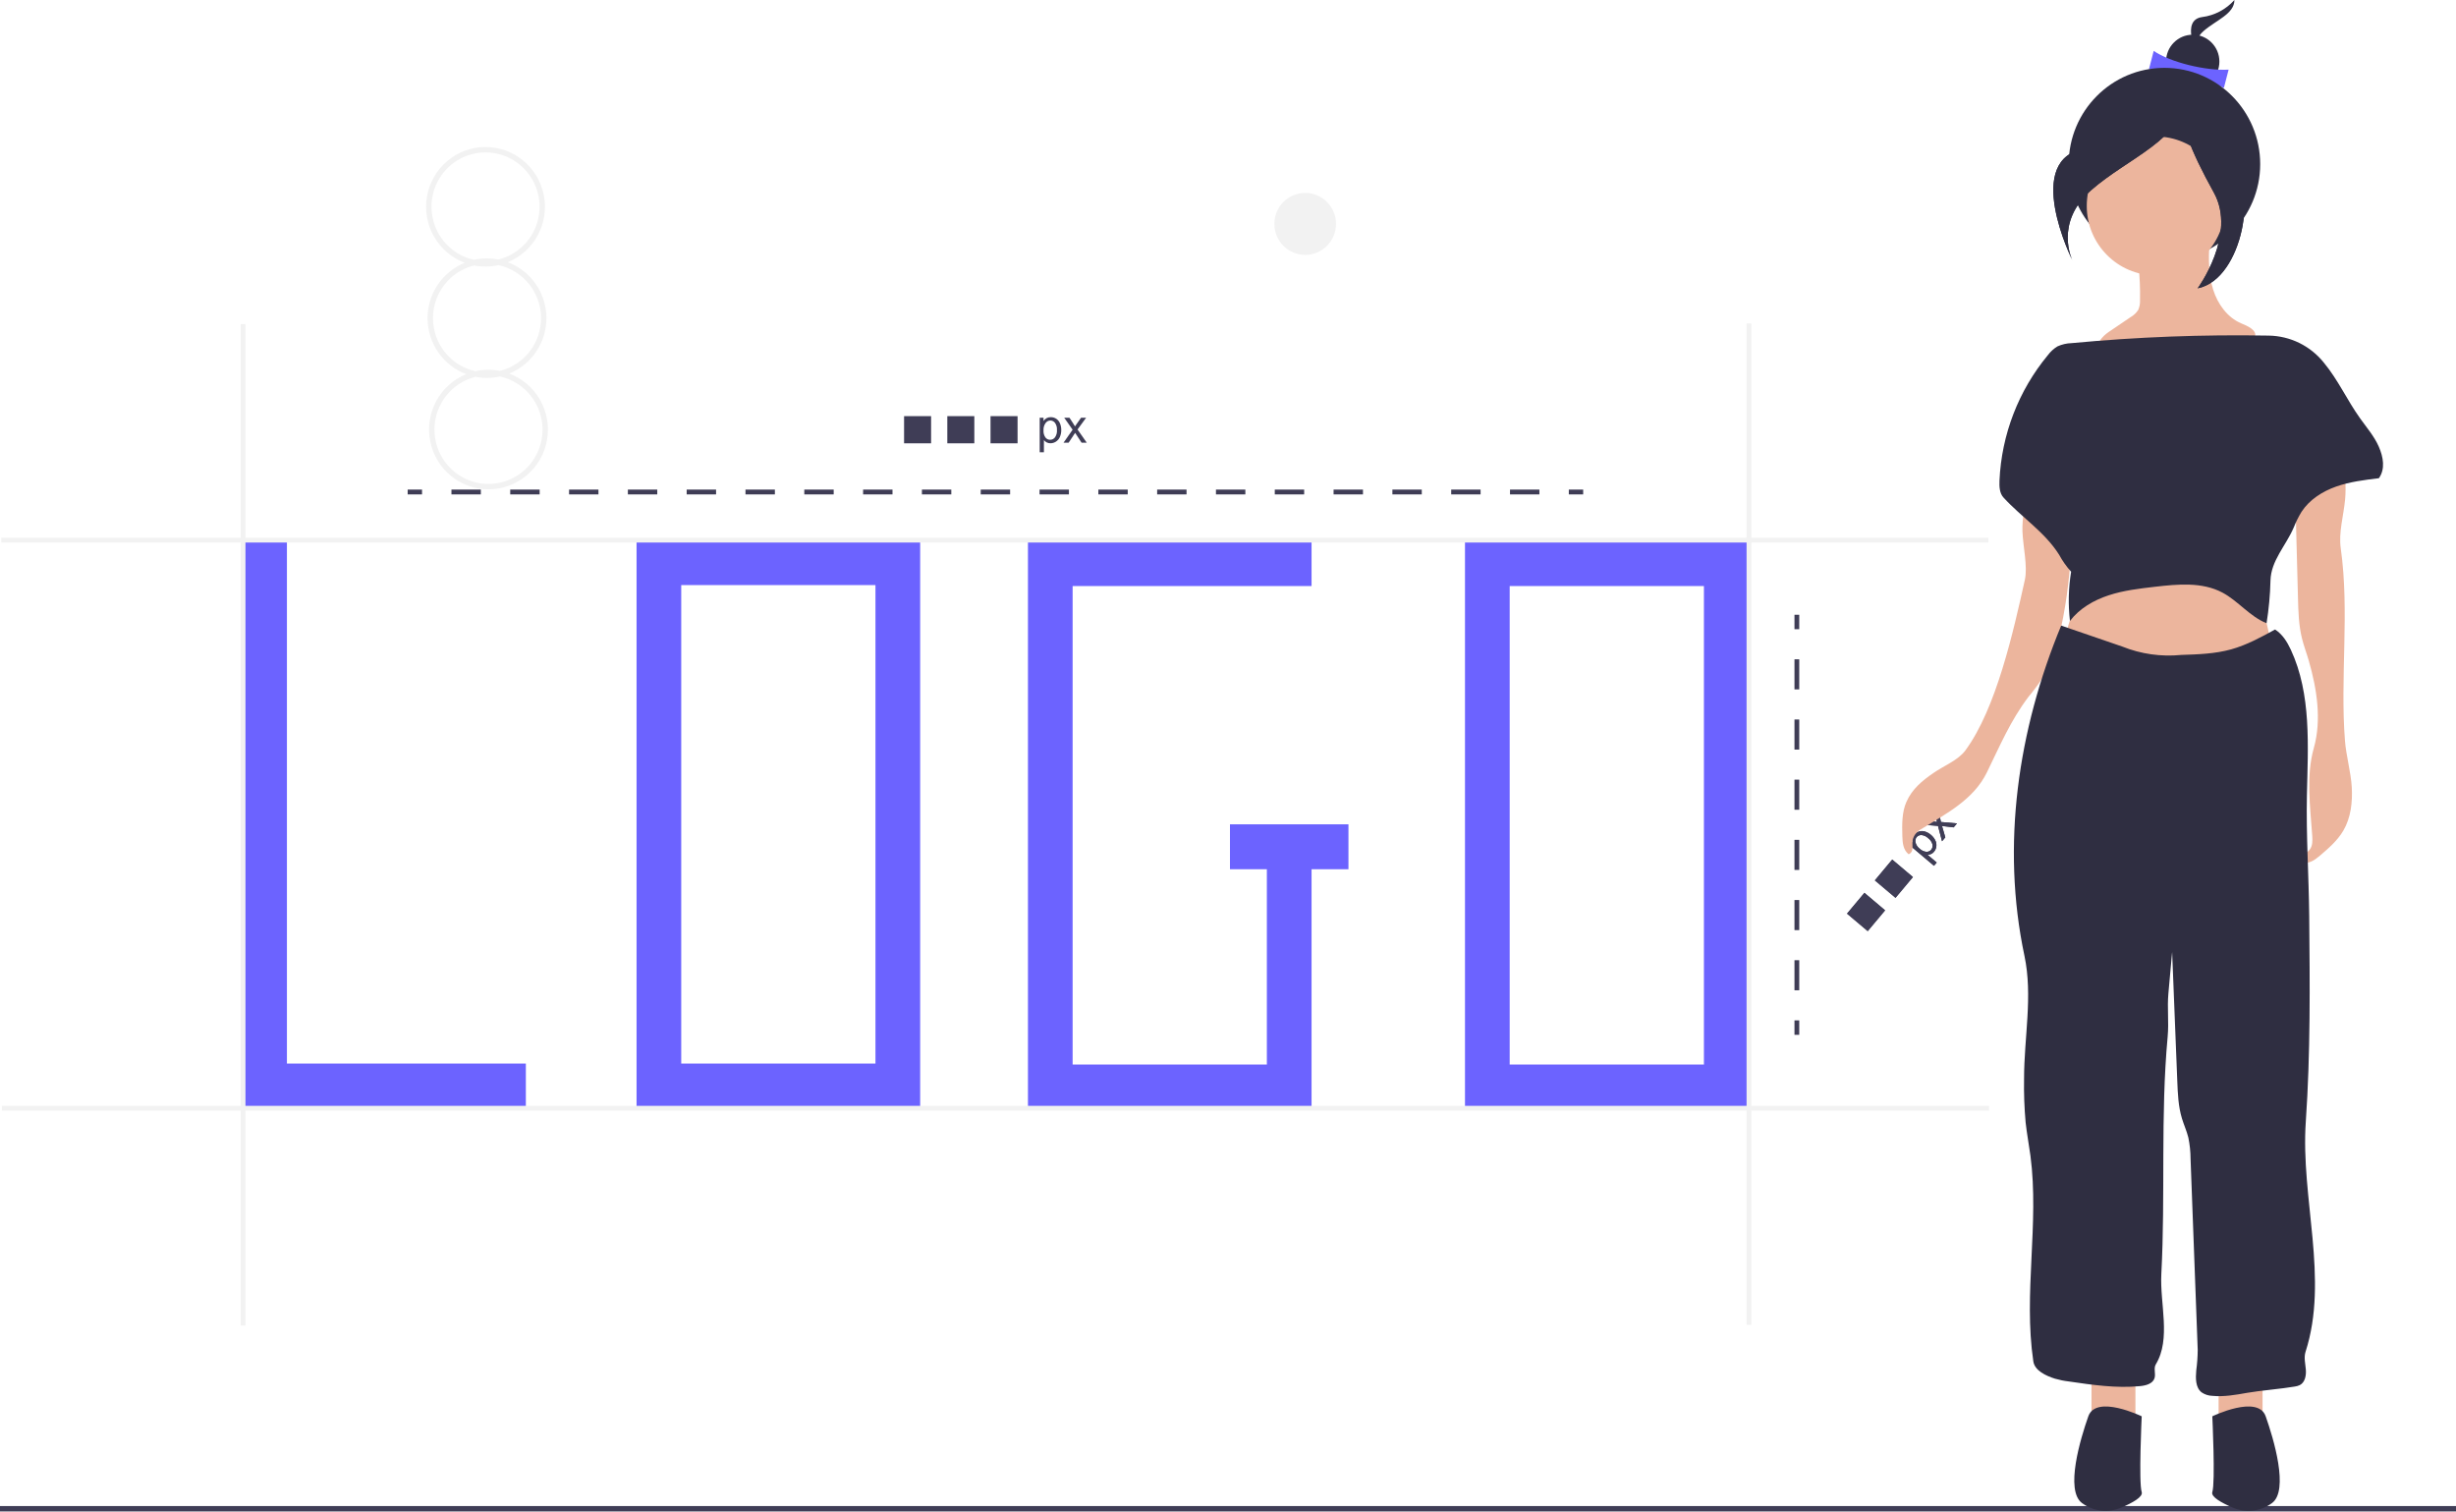
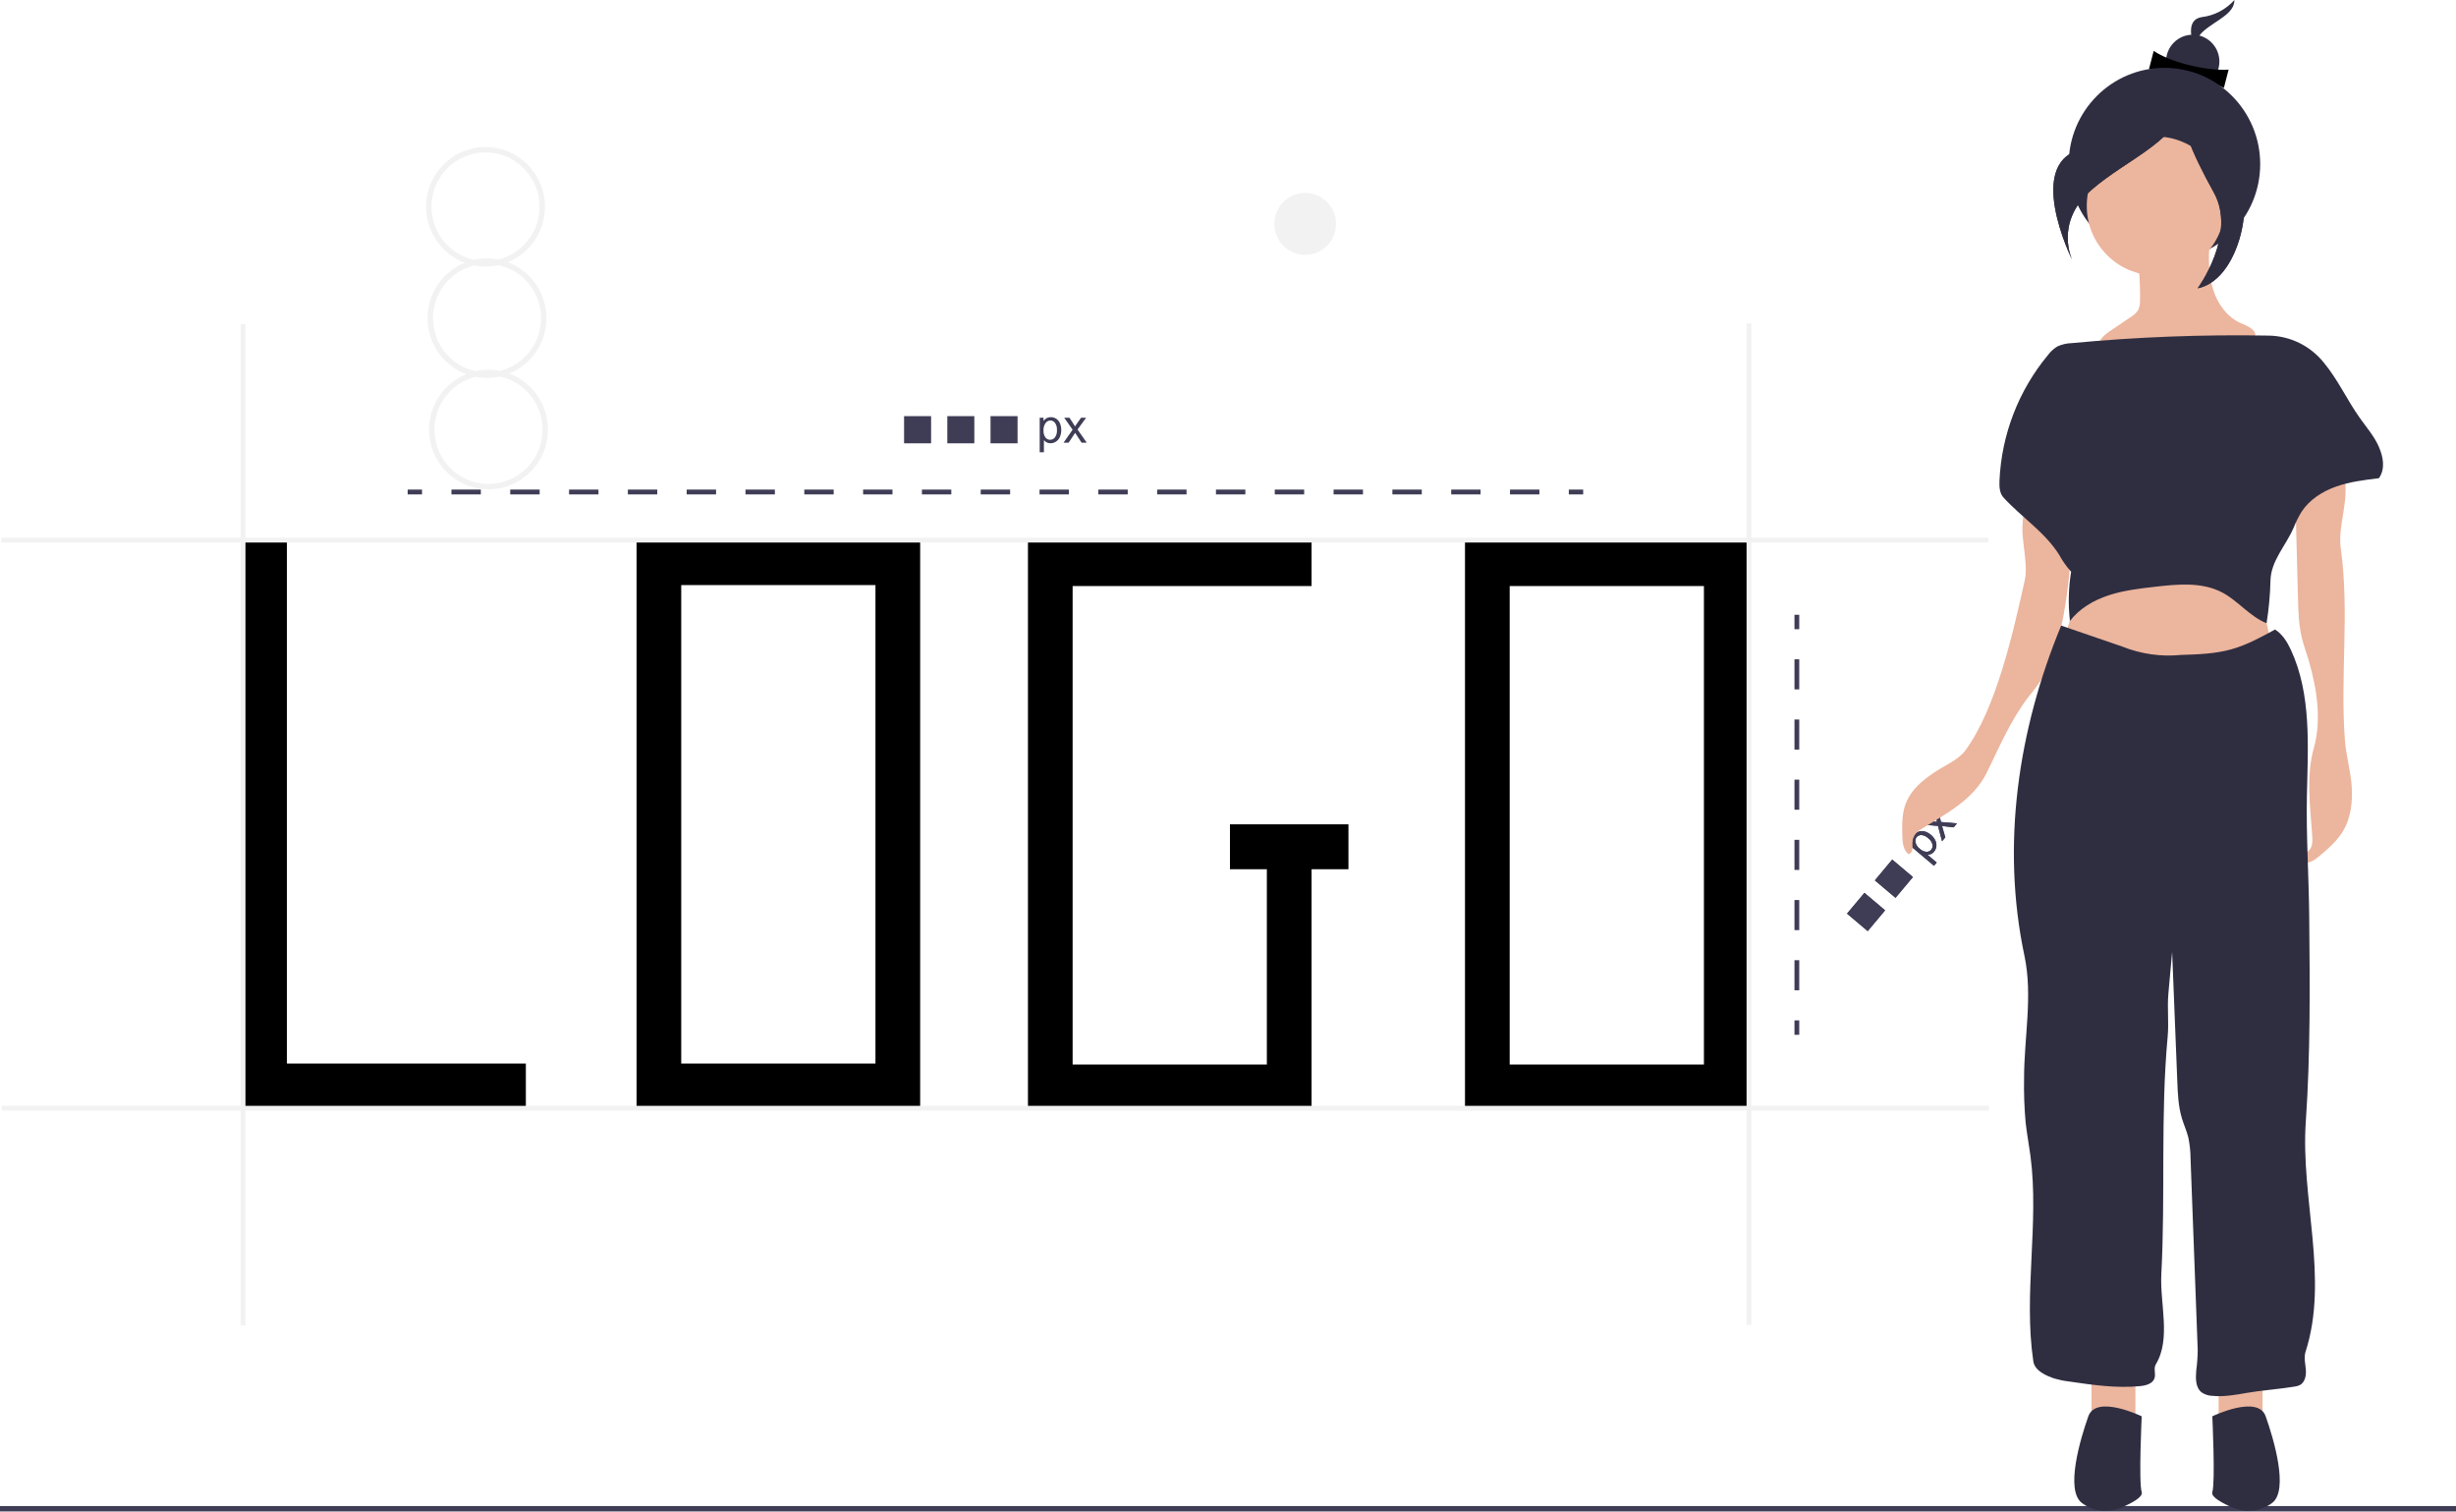
<svg xmlns="http://www.w3.org/2000/svg" width="91" height="56" viewBox="0 0 91 56" fill="none">
  <path d="M71.658 32.077L70.684 31.254L70.776 31.144L70.867 31.222C70.853 31.171 70.85 31.118 70.86 31.066C70.871 31.014 70.896 30.965 70.931 30.925C70.978 30.868 71.041 30.826 71.112 30.805C71.183 30.785 71.26 30.787 71.33 30.811C71.409 30.836 71.482 30.878 71.545 30.932C71.613 30.988 71.668 31.057 71.707 31.136C71.742 31.205 71.755 31.284 71.745 31.361C71.736 31.433 71.706 31.501 71.66 31.556C71.629 31.594 71.59 31.624 71.545 31.643C71.504 31.66 71.46 31.668 71.416 31.667L71.759 31.957L71.658 32.077ZM71.131 31.446C71.198 31.512 71.285 31.552 71.378 31.56C71.412 31.562 71.445 31.555 71.476 31.541C71.507 31.528 71.534 31.507 71.555 31.481C71.577 31.455 71.593 31.424 71.601 31.39C71.609 31.356 71.61 31.321 71.603 31.287C71.578 31.193 71.521 31.111 71.442 31.054C71.375 30.988 71.287 30.948 71.194 30.939C71.16 30.938 71.126 30.943 71.096 30.957C71.065 30.97 71.037 30.99 71.015 31.016C70.994 31.043 70.979 31.075 70.972 31.109C70.964 31.143 70.965 31.178 70.973 31.212C70.997 31.306 71.053 31.389 71.131 31.446V31.446Z" fill="#3F3D56" />
  <path d="M71.957 31.169L71.807 30.601L71.268 30.555L71.394 30.405L71.65 30.436C71.698 30.442 71.738 30.448 71.77 30.453C71.757 30.409 71.746 30.369 71.738 30.334L71.671 30.073L71.791 29.93L71.918 30.455L72.511 30.507L72.387 30.654L72.047 30.614L71.956 30.603L72.078 31.024L71.957 31.169Z" fill="#3F3D56" />
  <path d="M69.081 33.08L68.436 33.85L69.203 34.498L69.847 33.728L69.081 33.08Z" fill="#3F3D56" />
  <path d="M70.111 31.847L69.467 32.618L70.233 33.265L70.878 32.495L70.111 31.847Z" fill="#3F3D56" />
  <path d="M71.658 32.077L70.684 31.254L70.776 31.144L70.867 31.222C70.853 31.171 70.85 31.118 70.86 31.066C70.871 31.014 70.896 30.965 70.931 30.925C70.978 30.868 71.041 30.826 71.112 30.805C71.183 30.785 71.26 30.787 71.33 30.811C71.409 30.836 71.482 30.878 71.545 30.932C71.613 30.988 71.668 31.057 71.707 31.136C71.742 31.205 71.755 31.284 71.745 31.361C71.736 31.433 71.706 31.501 71.66 31.556C71.629 31.594 71.59 31.624 71.545 31.643C71.504 31.66 71.46 31.668 71.416 31.667L71.759 31.957L71.658 32.077ZM71.131 31.446C71.198 31.512 71.285 31.552 71.378 31.56C71.412 31.562 71.445 31.555 71.476 31.541C71.507 31.528 71.534 31.507 71.555 31.481C71.577 31.455 71.593 31.424 71.601 31.39C71.609 31.356 71.61 31.321 71.603 31.287C71.578 31.193 71.521 31.111 71.442 31.054C71.375 30.988 71.287 30.948 71.194 30.939C71.16 30.938 71.126 30.943 71.096 30.957C71.065 30.97 71.037 30.99 71.015 31.016C70.994 31.043 70.979 31.075 70.972 31.109C70.964 31.143 70.965 31.178 70.973 31.212C70.997 31.306 71.053 31.389 71.131 31.446V31.446Z" fill="#3F3D56" />
  <path d="M71.957 31.169L71.807 30.601L71.268 30.555L71.394 30.405L71.65 30.436C71.698 30.442 71.738 30.448 71.77 30.453C71.757 30.409 71.746 30.369 71.738 30.334L71.671 30.073L71.791 29.93L71.918 30.455L72.511 30.507L72.387 30.654L72.047 30.614L71.956 30.603L72.078 31.024L71.957 31.169Z" fill="#3F3D56" />
  <path d="M69.081 33.08L68.436 33.85L69.203 34.498L69.847 33.728L69.081 33.08Z" fill="#3F3D56" />
  <path d="M70.111 31.847L69.467 32.618L70.233 33.265L70.878 32.495L70.111 31.847Z" fill="#3F3D56" />
  <path d="M91 55.799H0V56H91V55.799Z" fill="#3F3D56" />
  <path d="M48.36 9.444C48.991 9.444 49.502 8.93 49.502 8.295C49.502 7.661 48.991 7.147 48.36 7.147C47.729 7.147 47.218 7.661 47.218 8.295C47.218 8.93 47.729 9.444 48.36 9.444Z" fill="#F2F2F2" />
  <path d="M20.247 11.758C20.24 11.312 20.1 10.879 19.845 10.514C19.589 10.149 19.23 9.871 18.815 9.714C19.291 9.521 19.685 9.166 19.929 8.711C20.172 8.256 20.25 7.73 20.149 7.224C20.047 6.718 19.773 6.263 19.373 5.938C18.974 5.614 18.474 5.44 17.96 5.447C17.447 5.454 16.951 5.641 16.561 5.976C16.17 6.311 15.908 6.773 15.82 7.282C15.732 7.791 15.824 8.315 16.079 8.763C16.335 9.211 16.738 9.555 17.22 9.736C16.808 9.903 16.456 10.191 16.21 10.562C15.965 10.934 15.836 11.371 15.842 11.818C15.848 12.264 15.988 12.698 16.244 13.063C16.499 13.427 16.859 13.706 17.274 13.862C16.798 14.056 16.404 14.41 16.16 14.865C15.917 15.32 15.839 15.846 15.941 16.352C16.042 16.858 16.316 17.313 16.716 17.638C17.116 17.962 17.615 18.136 18.129 18.129C18.643 18.122 19.138 17.935 19.529 17.6C19.92 17.265 20.182 16.803 20.27 16.294C20.357 15.785 20.266 15.261 20.01 14.813C19.754 14.365 19.351 14.021 18.87 13.841C19.281 13.673 19.632 13.385 19.878 13.013C20.124 12.642 20.252 12.204 20.247 11.758V11.758ZM15.988 7.689C15.982 7.31 16.083 6.937 16.279 6.614C16.475 6.29 16.757 6.029 17.094 5.859C17.431 5.69 17.809 5.62 18.184 5.656C18.559 5.693 18.916 5.835 19.214 6.067C19.512 6.299 19.739 6.61 19.869 6.965C19.999 7.321 20.026 7.706 19.949 8.076C19.871 8.447 19.69 8.788 19.428 9.06C19.166 9.332 18.833 9.524 18.468 9.615C18.169 9.556 17.861 9.56 17.564 9.627C17.122 9.53 16.726 9.286 16.44 8.934C16.154 8.582 15.995 8.143 15.988 7.689V7.689ZM20.102 15.887C20.107 16.266 20.006 16.639 19.81 16.962C19.614 17.286 19.332 17.547 18.995 17.717C18.658 17.886 18.28 17.956 17.905 17.92C17.531 17.883 17.174 17.741 16.875 17.509C16.577 17.278 16.35 16.966 16.22 16.611C16.09 16.255 16.063 15.87 16.141 15.5C16.219 15.129 16.399 14.788 16.661 14.516C16.923 14.244 17.256 14.052 17.622 13.961C17.921 14.02 18.228 14.016 18.525 13.949C18.967 14.046 19.363 14.29 19.649 14.642C19.935 14.994 20.095 15.433 20.102 15.887V15.887ZM18.523 13.741C18.224 13.682 17.916 13.687 17.619 13.753C17.177 13.657 16.78 13.413 16.494 13.061C16.208 12.709 16.049 12.27 16.043 11.815C16.037 11.36 16.184 10.917 16.461 10.557C16.738 10.198 17.128 9.943 17.567 9.835C17.866 9.894 18.173 9.889 18.47 9.823C18.912 9.919 19.309 10.163 19.595 10.515C19.881 10.867 20.041 11.306 20.047 11.761C20.053 12.216 19.905 12.659 19.628 13.019C19.352 13.378 18.962 13.633 18.523 13.741H18.523Z" fill="#F2F2F2" />
-   <path d="M10.631 20.012H8.976V39.405V41.069H10.631H19.484V39.405H10.631V20.012Z" fill="#6C63FF" />
-   <path d="M25.241 20.012H23.586V41.069H34.094V20.012H25.241ZM32.438 39.405H25.241V21.677H32.438V39.405Z" fill="#6C63FF" />
-   <path d="M63.134 20.048H54.281V41.105H64.789V20.048H63.134ZM63.134 39.441H55.937V21.713H63.134V39.441Z" fill="#6C63FF" />
-   <path d="M46.94 30.541H45.573V32.205H46.94V39.441H39.743V21.713H48.596V20.048H39.743H38.088V21.713V39.441V41.105H39.743H46.94H48.596V39.441V32.205H49.963V30.541H48.596H46.94Z" fill="#6C63FF" />
+   <path d="M10.631 20.012H8.976V39.405V41.069H10.631H19.484V39.405H10.631V20.012Z" fill="#000" />
+   <path d="M25.241 20.012H23.586V41.069H34.094V20.012H25.241ZM32.438 39.405H25.241V21.677H32.438V39.405Z" fill="#000" />
+   <path d="M63.134 20.048H54.281V41.105H64.789V20.048H63.134ZM63.134 39.441H55.937V21.713H63.134V39.441Z" fill="#000" />
+   <path d="M46.94 30.541H45.573V32.205H46.94V39.441H39.743V21.713H48.596V20.048H39.743H38.088V21.713V39.441V41.105H39.743H46.94H48.596V39.441V32.205H49.963V30.541H48.596H46.94Z" fill="#000" />
  <path d="M15.637 18.139H15.105V18.318H15.637V18.139Z" fill="#3F3D56" />
  <path d="M57.038 18.318H55.949V18.139H57.038V18.318ZM54.859 18.318H53.77V18.139H54.859V18.318ZM52.68 18.318H51.591V18.139H52.68V18.318ZM50.501 18.318H49.412V18.139H50.501V18.318ZM48.322 18.318H47.233V18.139H48.322V18.318ZM46.143 18.318H45.054V18.139H46.143V18.318ZM43.964 18.318H42.875V18.139H43.964V18.318ZM41.785 18.318H40.696V18.139H41.785V18.318ZM39.606 18.318H38.517V18.139H39.606V18.318ZM37.427 18.318H36.338V18.139H37.427L37.427 18.318ZM35.248 18.318H34.159V18.139H35.248V18.318ZM33.069 18.318H31.98V18.139H33.069V18.318ZM30.89 18.318H29.801V18.139H30.89V18.318ZM28.711 18.318H27.622V18.139H28.711V18.318ZM26.532 18.318H25.443V18.139H26.532V18.318ZM24.353 18.318H23.264V18.139H24.353L24.353 18.318ZM22.174 18.318H21.085V18.139H22.174V18.318ZM19.995 18.318H18.905V18.139H19.995V18.318ZM17.816 18.318H16.727V18.139H17.816V18.318Z" fill="#3F3D56" />
  <path d="M58.66 18.139H58.128V18.318H58.66V18.139Z" fill="#3F3D56" />
  <path d="M66.666 22.777H66.489V23.312H66.666V22.777Z" fill="#3F3D56" />
  <path d="M66.666 36.69H66.489V35.575H66.666V36.69ZM66.666 34.461H66.489V33.346H66.666V34.461ZM66.666 32.231H66.489V31.116H66.666V32.231ZM66.666 30.001H66.489V28.886H66.666V30.001ZM66.666 27.772H66.489V26.657H66.666V27.772ZM66.666 25.542H66.489V24.427H66.666V25.542Z" fill="#3F3D56" />
  <path d="M66.666 37.805H66.489V38.34H66.666V37.805Z" fill="#3F3D56" />
  <path d="M9.095 12.008H8.917V49.11H9.095V12.008Z" fill="#F2F2F2" />
  <path d="M64.892 11.985H64.714V49.087H64.892V11.985Z" fill="#F2F2F2" />
  <path d="M73.696 40.971H0.069V41.15H73.696V40.971Z" fill="#F2F2F2" />
  <path d="M73.674 19.923H0.047V20.101H73.674V19.923Z" fill="#F2F2F2" />
  <path d="M79.292 11.121C79.299 11.246 79.275 11.372 79.224 11.486C79.153 11.594 79.058 11.683 78.947 11.747L78.138 12.295C77.9 12.457 77.63 12.743 77.783 12.988C77.842 13.067 77.922 13.128 78.014 13.164C78.842 13.563 79.787 13.639 80.706 13.625C81.291 13.615 81.904 13.563 82.4 13.25C82.636 13.101 82.84 12.895 83.099 12.792C83.279 12.72 83.512 12.668 83.558 12.479C83.62 12.224 83.285 12.082 83.044 11.981C82.528 11.764 82.169 11.264 82.001 10.727C81.833 10.19 81.832 9.616 81.858 9.054C81.865 9.014 81.864 8.973 81.855 8.933C81.847 8.893 81.83 8.856 81.806 8.822C81.753 8.778 81.686 8.755 81.617 8.755C81.06 8.699 80.5 8.69 79.941 8.727C79.734 8.725 79.529 8.778 79.349 8.882C79.009 9.116 79.202 9.513 79.237 9.842C79.283 10.267 79.301 10.694 79.292 11.121V11.121Z" fill="#ECB59D" />
  <path d="M82.79 0C82.478 0.35 82.051 0.575 81.588 0.633C80.786 0.749 81.416 2.015 81.416 2.015C81.416 2.015 81.187 1.555 81.645 1.152C82.103 0.749 82.79 0.518 82.79 0Z" fill="#2F2E41" />
  <path d="M81.244 3.274C81.79 3.274 82.233 2.829 82.233 2.28C82.233 1.731 81.79 1.286 81.244 1.286C80.698 1.286 80.256 1.731 80.256 2.28C80.256 2.829 80.698 3.274 81.244 3.274Z" fill="#2F2E41" />
-   <path d="M82.399 3.259C81.635 2.858 80.321 2.542 79.623 2.565L79.799 1.886C80.418 2.308 81.725 2.63 82.575 2.58L82.399 3.259Z" fill="#6C63FF" />
+   <path d="M82.399 3.259C81.635 2.858 80.321 2.542 79.623 2.565L79.799 1.886C80.418 2.308 81.725 2.63 82.575 2.58L82.399 3.259Z" fill="#000" />
  <path d="M80.198 9.647C82.157 9.647 83.745 8.05 83.745 6.081C83.745 4.111 82.157 2.514 80.198 2.514C78.239 2.514 76.65 4.111 76.65 6.081C76.65 8.05 78.239 9.647 80.198 9.647Z" fill="#2F2E41" />
  <path d="M79.122 50.721H77.494V53.527H79.122V50.721Z" fill="#ECB59D" />
  <path d="M83.832 50.721H82.204V53.527H83.832V50.721Z" fill="#ECB59D" />
  <path d="M77.087 21.662L76.298 24.308L84.297 24.469L83.658 21.662L81.564 20.259L77.087 21.662Z" fill="#ECB59D" />
  <path d="M79.878 10.203C81.291 10.203 82.437 9.051 82.437 7.63C82.437 6.209 81.291 5.057 79.878 5.057C78.465 5.057 77.319 6.209 77.319 7.63C77.319 9.051 78.465 10.203 79.878 10.203Z" fill="#ECB59D" />
  <path d="M75.192 18.247C75.011 18.704 74.924 19.195 74.936 19.687C74.958 20.259 75.135 20.989 75.025 21.485C74.598 23.403 73.966 26.25 72.821 27.803C72.553 28.168 72.027 28.368 71.629 28.645C71.231 28.921 70.852 29.223 70.636 29.711C70.468 30.091 70.473 30.553 70.486 30.984C70.493 31.222 70.516 31.494 70.721 31.651C70.764 31.633 70.8 31.602 70.825 31.563C70.849 31.524 70.861 31.478 70.859 31.431C70.869 31.334 70.85 31.234 70.866 31.133C70.885 31.044 70.924 30.961 70.98 30.889C71.036 30.817 71.107 30.759 71.188 30.718C72.122 30.137 73.122 29.631 73.617 28.62C74.112 27.61 74.487 26.709 75.158 25.819C75.347 25.594 75.523 25.358 75.684 25.112C75.945 24.663 76.141 24.178 76.266 23.673C76.54 22.615 76.664 21.5 76.748 20.421C76.79 19.869 76.787 19.278 76.371 18.922C75.986 18.592 75.517 18.633 75.192 18.247Z" fill="#ECB59D" />
  <path d="M86.758 17.009C86.892 17.495 86.937 18.002 86.891 18.504C86.835 19.113 86.645 19.719 86.731 20.324C87.06 22.665 86.701 25.087 86.886 27.445C86.929 27.998 87.106 28.61 87.138 29.165C87.169 29.719 87.105 30.297 86.825 30.775C86.607 31.147 86.273 31.434 85.945 31.713C85.765 31.867 85.527 32.031 85.311 31.934C85.292 31.89 85.287 31.842 85.297 31.795C85.307 31.749 85.332 31.707 85.367 31.675C85.432 31.606 85.517 31.558 85.576 31.484C85.691 31.341 85.686 31.139 85.673 30.957C85.597 29.871 85.438 28.758 85.733 27.711C86.027 26.667 85.846 25.527 85.547 24.485C85.467 24.206 85.362 23.935 85.293 23.654C85.172 23.165 85.158 22.658 85.145 22.155L85.063 19.053C85.049 18.525 85.081 17.902 85.519 17.61C85.924 17.339 86.439 17.378 86.758 17.009Z" fill="#ECB59D" />
  <path d="M84.296 23.323C83.774 23.61 83.245 23.898 82.672 24.058C82.071 24.225 81.441 24.245 80.819 24.265C80.076 24.339 79.326 24.233 78.632 23.954L76.371 23.178C74.771 27.04 74.142 31.32 75.01 35.412C75.326 36.902 74.995 38.446 74.996 39.969C74.986 40.509 75.006 41.049 75.054 41.587C75.099 42.002 75.178 42.412 75.233 42.825C75.563 45.346 74.966 47.924 75.339 50.438C75.39 50.783 75.806 50.974 76.138 51.079C76.305 51.127 76.475 51.162 76.647 51.182C77.524 51.311 78.411 51.441 79.293 51.356C79.509 51.335 79.764 51.269 79.83 51.061C79.882 50.896 79.787 50.698 79.877 50.55C80.45 49.603 80.023 48.306 80.082 47.2C80.237 44.274 80.047 41.332 80.316 38.413C80.367 37.855 80.294 37.362 80.344 36.803L80.378 36.424L80.482 35.271C80.544 36.878 80.611 38.446 80.673 40.053C80.691 40.52 80.71 40.993 80.846 41.44C80.918 41.677 81.022 41.903 81.082 42.144C81.136 42.404 81.164 42.668 81.165 42.934L81.43 50.012C81.428 50.267 81.41 50.521 81.376 50.774C81.35 51.063 81.345 51.404 81.571 51.585C81.689 51.667 81.829 51.712 81.972 51.716C82.403 51.757 82.836 51.68 83.263 51.604C83.694 51.527 84.591 51.449 85.023 51.372C85.088 51.364 85.152 51.346 85.212 51.318C85.407 51.218 85.455 50.959 85.436 50.74C85.418 50.521 85.358 50.295 85.425 50.086C86.299 47.374 85.238 44.397 85.435 41.553C85.61 39.021 85.585 36.48 85.561 33.941C85.546 32.44 85.445 30.972 85.476 29.471C85.514 27.643 85.65 25.727 84.879 24.07C84.743 23.778 84.567 23.497 84.296 23.323Z" fill="#2F2E41" />
  <path d="M79.355 52.474C79.355 52.474 77.668 51.656 77.377 52.474C77.087 53.293 76.505 55.222 77.145 55.69C77.352 55.842 77.594 55.937 77.848 55.967C78.103 55.996 78.36 55.959 78.596 55.858C79.009 55.682 79.413 55.459 79.355 55.281C79.238 54.93 79.355 52.474 79.355 52.474Z" fill="#2F2E41" />
  <path d="M81.971 52.474C81.971 52.474 83.658 51.656 83.948 52.474C84.239 53.293 84.821 55.222 84.181 55.69C83.974 55.842 83.732 55.937 83.478 55.967C83.223 55.996 82.966 55.959 82.73 55.858C82.317 55.682 81.912 55.459 81.971 55.281C82.088 54.93 81.971 52.474 81.971 52.474Z" fill="#2F2E41" />
  <path d="M84.061 12.434C81.623 12.39 79.184 12.483 76.757 12.713C76.576 12.718 76.398 12.759 76.233 12.834C76.095 12.918 75.975 13.028 75.878 13.158C74.791 14.469 74.161 16.102 74.085 17.807C74.076 18.027 74.085 18.271 74.233 18.433C74.906 19.169 75.759 19.706 76.293 20.55C76.416 20.778 76.566 20.99 76.739 21.183C76.641 21.786 76.626 22.4 76.696 23.007C77.049 22.542 77.578 22.237 78.131 22.056C78.684 21.874 79.266 21.807 79.844 21.74C80.687 21.643 81.59 21.556 82.341 21.953C82.931 22.265 83.361 22.845 83.981 23.09C84.065 22.567 84.114 22.04 84.126 21.51C84.144 20.769 84.697 20.222 84.989 19.541C85.068 19.34 85.164 19.146 85.277 18.962C85.572 18.51 86.053 18.205 86.561 18.026C87.069 17.848 87.609 17.782 88.143 17.718C88.386 17.374 88.308 16.934 88.139 16.548C87.97 16.162 87.688 15.839 87.444 15.496C86.969 14.83 86.628 14.07 86.107 13.441C85.861 13.132 85.549 12.881 85.196 12.707C84.842 12.533 84.454 12.44 84.061 12.434V12.434Z" fill="#2F2E41" />
  <path d="M80.912 3.595C80.912 3.595 79.709 5.151 77.302 5.497C74.895 5.843 76.786 9.646 76.786 9.646C76.786 9.646 76.099 8.263 77.474 7.053C78.849 5.843 80.912 5.151 80.912 3.595Z" fill="#2F2E41" />
  <path d="M80.912 3.595C80.912 3.595 81.6 6.016 82.632 6.361C83.663 6.707 83.148 10.337 81.428 10.683C81.428 10.683 82.89 8.695 82.03 7.139C81.17 5.583 80.655 4.373 80.912 3.595Z" fill="#2F2E41" />
  <path d="M80.912 3.595C80.912 3.595 79.709 5.151 77.302 5.497C74.895 5.843 76.786 9.646 76.786 9.646C76.786 9.646 76.099 8.263 77.474 7.053C78.849 5.843 80.912 5.151 80.912 3.595Z" fill="#2F2E41" />
  <path d="M80.912 3.595C80.912 3.595 81.6 6.016 82.632 6.361C83.663 6.707 83.148 10.337 81.428 10.683C81.428 10.683 82.89 8.695 82.03 7.139C81.17 5.583 80.655 4.373 80.912 3.595Z" fill="#2F2E41" />
  <path d="M38.523 16.757V15.477H38.665V15.598C38.695 15.554 38.733 15.518 38.779 15.492C38.826 15.467 38.879 15.455 38.932 15.456C39.006 15.455 39.078 15.476 39.14 15.517C39.201 15.56 39.249 15.62 39.276 15.689C39.307 15.767 39.323 15.85 39.322 15.933C39.323 16.021 39.306 16.108 39.271 16.189C39.241 16.26 39.189 16.321 39.124 16.363C39.063 16.402 38.993 16.423 38.921 16.423C38.872 16.424 38.824 16.413 38.781 16.39C38.742 16.37 38.707 16.341 38.679 16.306V16.757L38.523 16.757ZM38.664 15.945C38.657 16.039 38.682 16.132 38.736 16.209C38.757 16.236 38.783 16.257 38.813 16.272C38.844 16.287 38.877 16.294 38.91 16.294C38.945 16.294 38.979 16.286 39.01 16.271C39.04 16.256 39.067 16.233 39.088 16.206C39.144 16.126 39.17 16.029 39.162 15.932C39.169 15.838 39.144 15.744 39.09 15.667C39.07 15.64 39.044 15.618 39.014 15.603C38.984 15.588 38.951 15.579 38.917 15.579C38.883 15.58 38.849 15.589 38.818 15.605C38.788 15.622 38.761 15.645 38.741 15.673C38.685 15.752 38.658 15.848 38.664 15.945V15.945Z" fill="#3F3D56" />
  <path d="M39.406 16.402L39.742 15.921L39.431 15.477H39.626L39.767 15.694C39.794 15.735 39.815 15.77 39.831 15.798C39.857 15.759 39.88 15.726 39.901 15.696L40.056 15.477H40.243L39.925 15.913L40.267 16.402H40.075L39.887 16.115L39.836 16.037L39.595 16.402L39.406 16.402Z" fill="#3F3D56" />
  <path d="M34.499 15.418H33.498V16.425H34.499V15.418Z" fill="#3F3D56" />
  <path d="M36.101 15.418H35.1V16.425H36.101V15.418Z" fill="#3F3D56" />
  <path d="M37.703 15.418H36.701V16.425H37.703V15.418Z" fill="#3F3D56" />
</svg>
